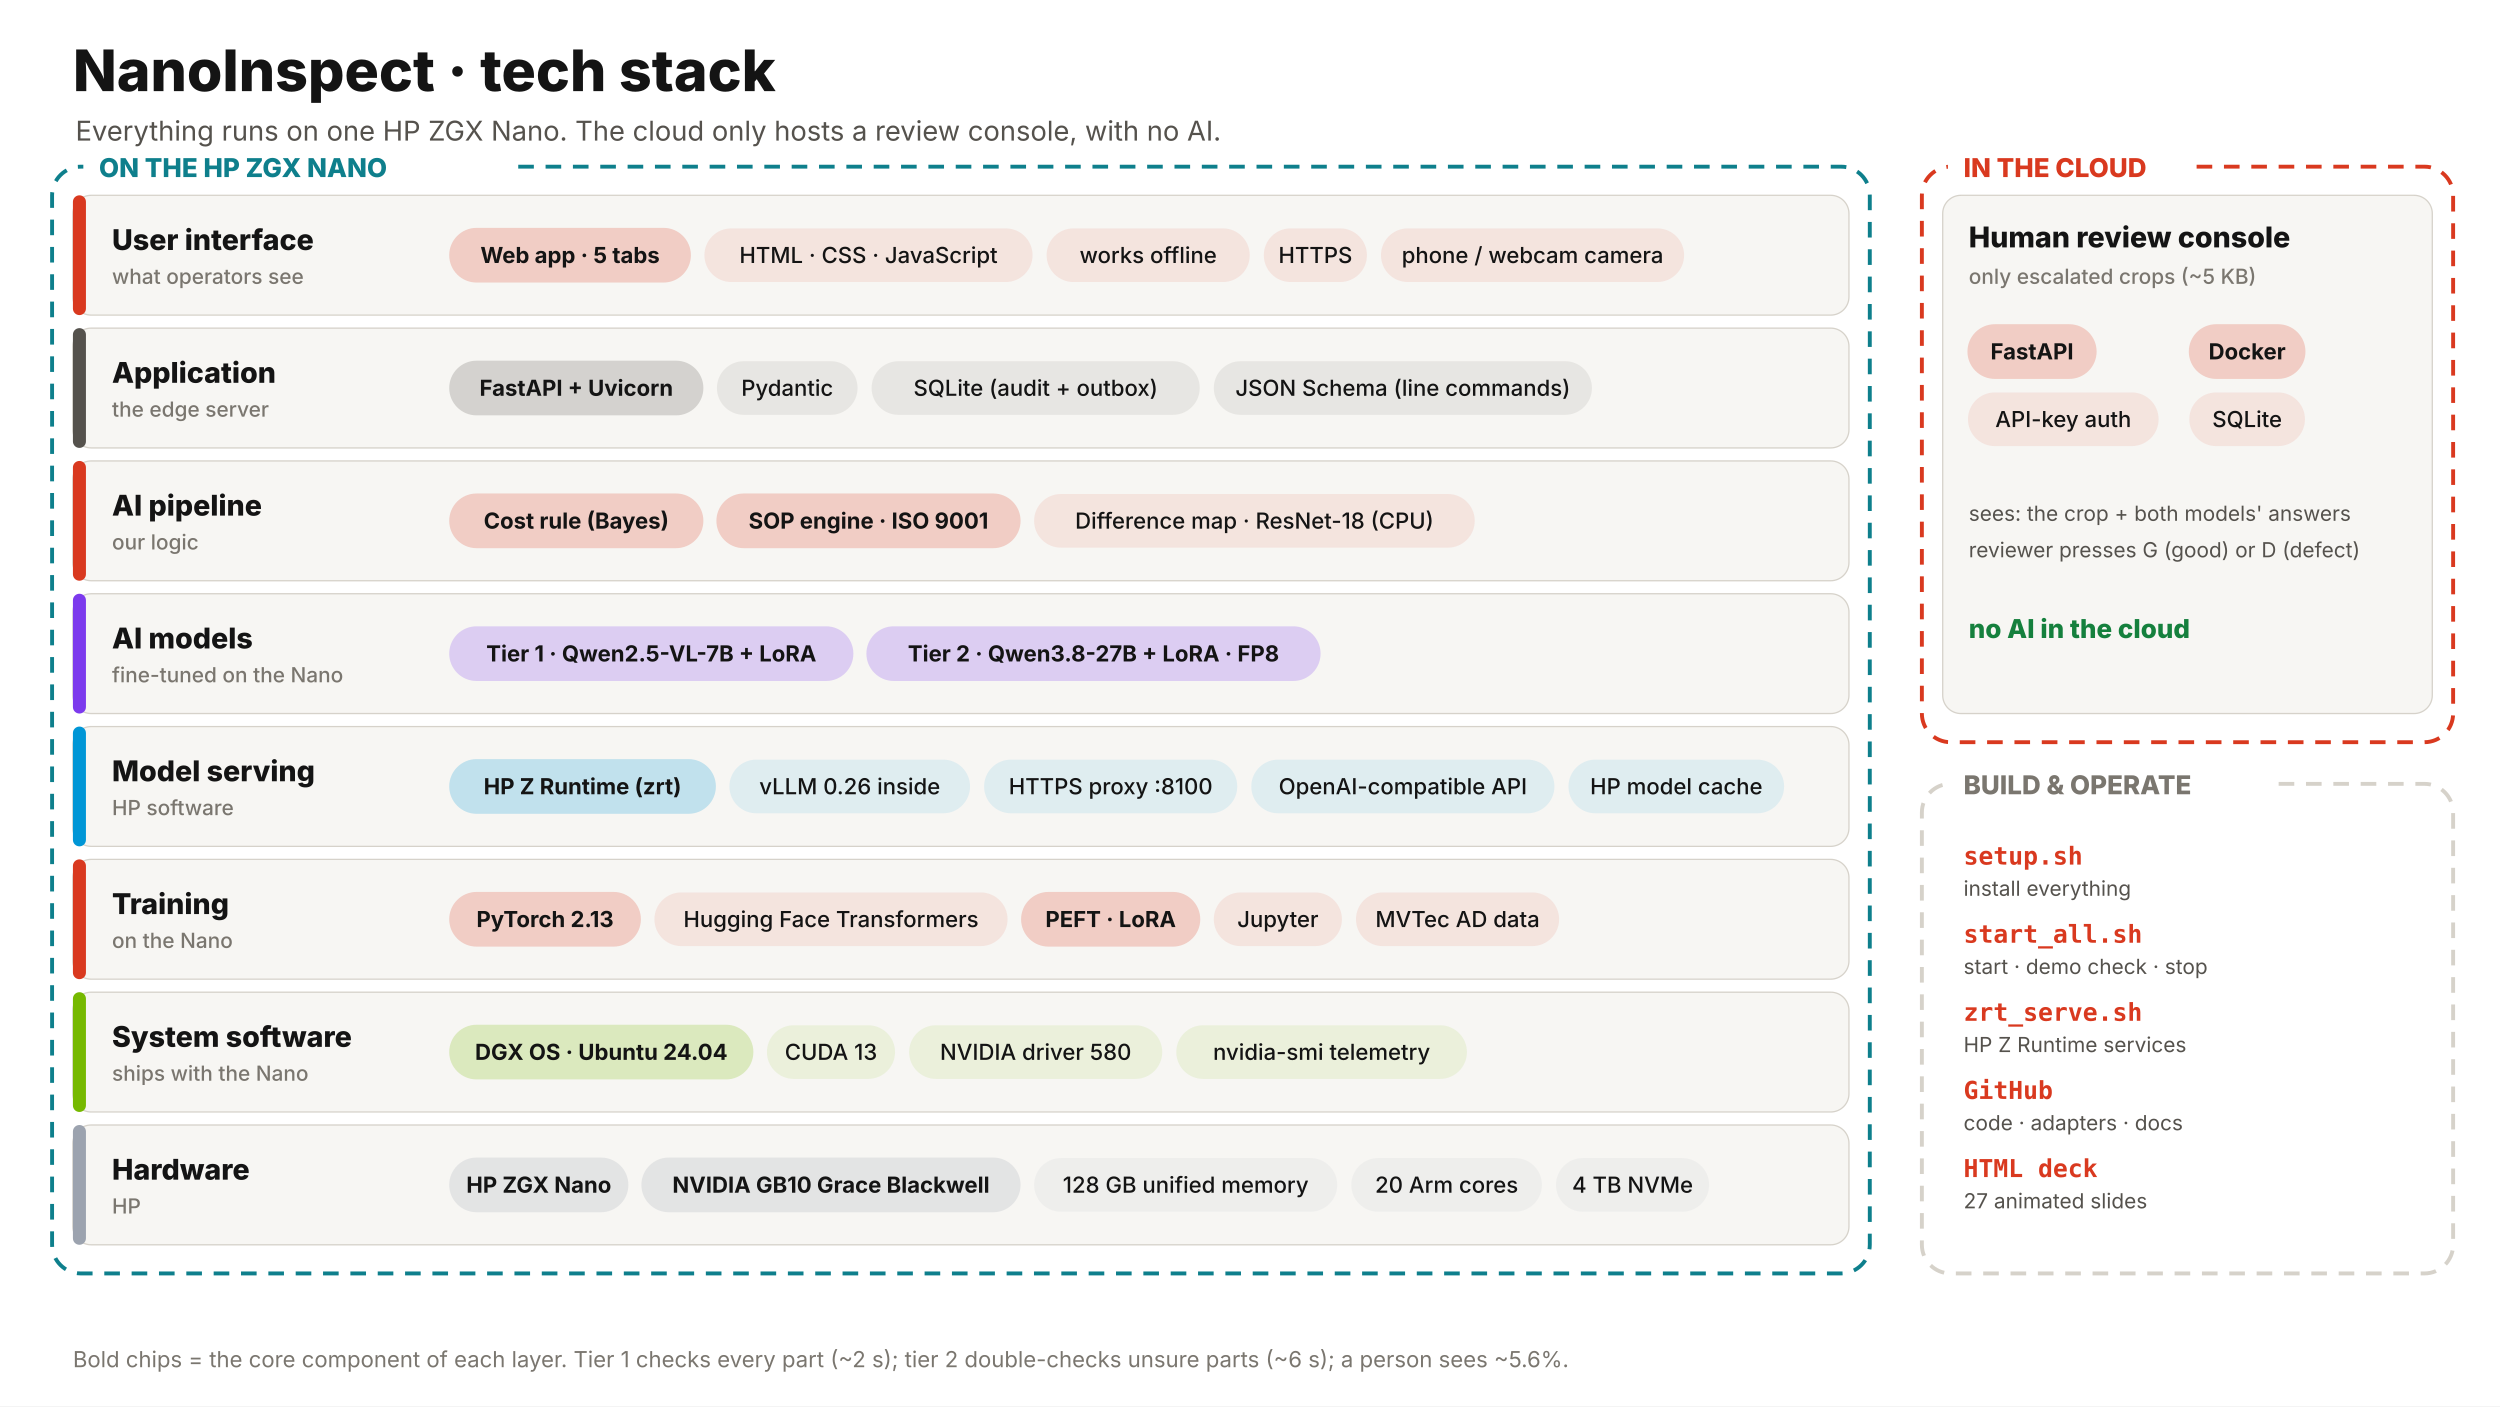
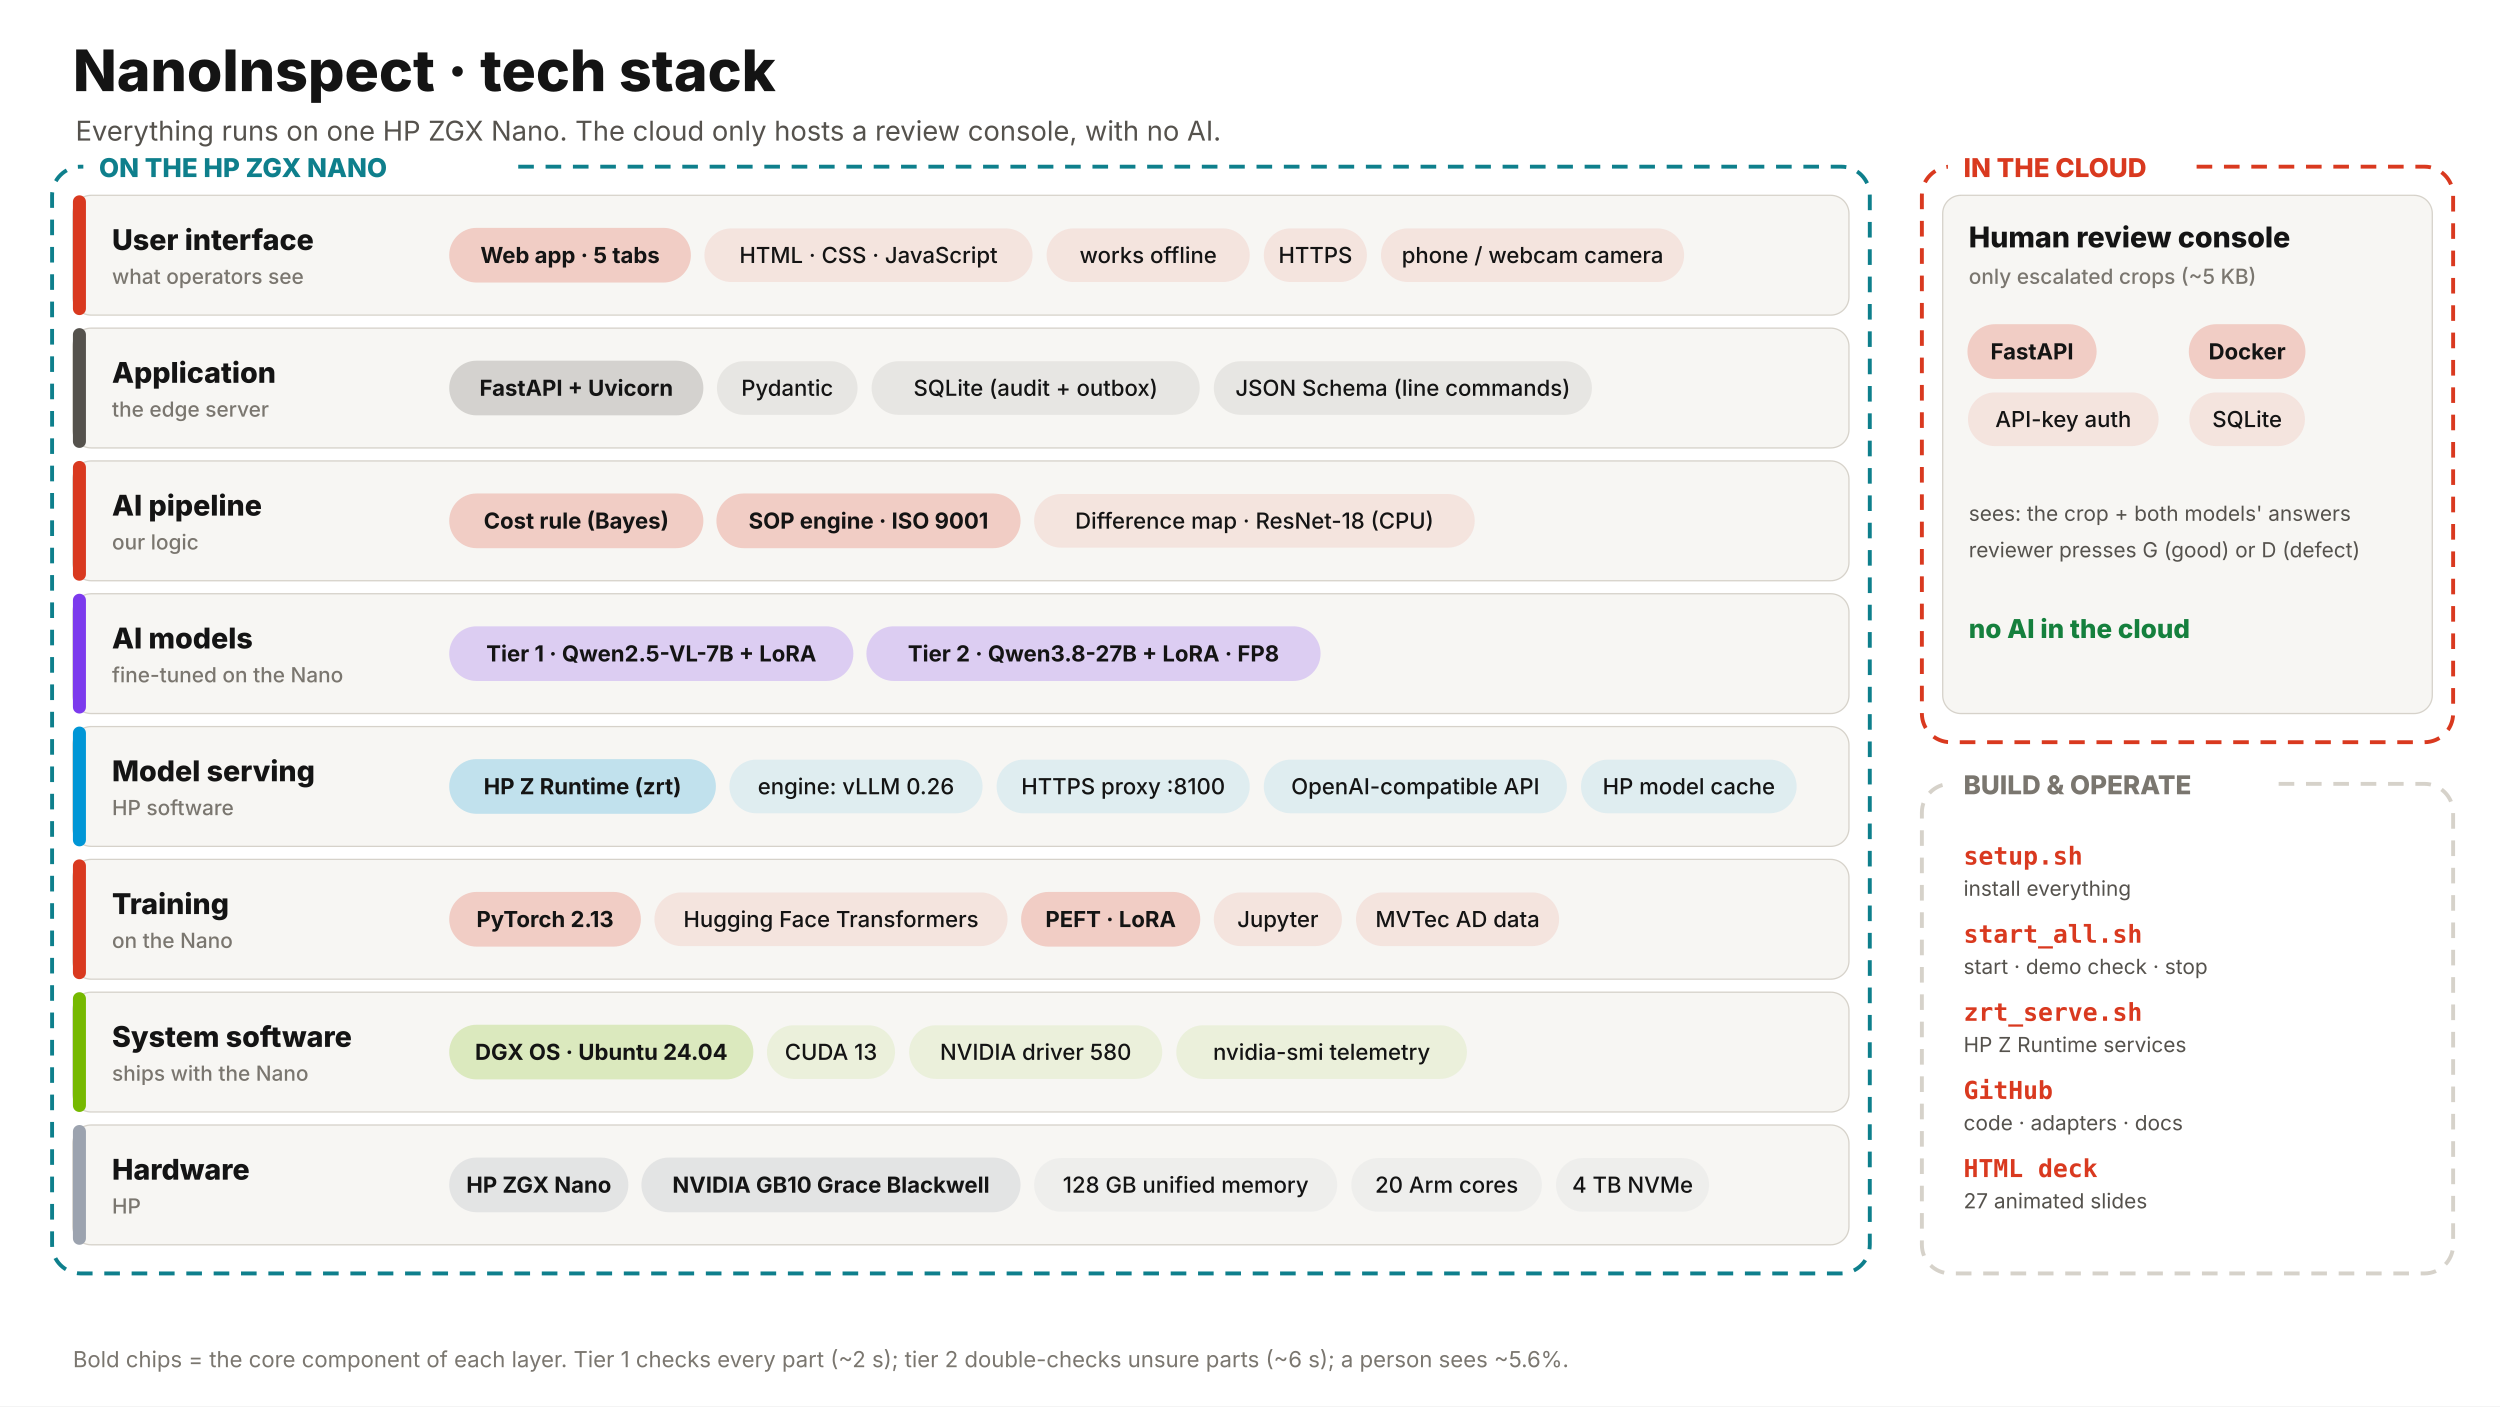
<svg xmlns="http://www.w3.org/2000/svg" viewBox="0 0 1920 1080" width="1920" height="1080">
  <rect width="1920" height="1080" fill="#ffffff" />
  <text x="56" y="70" font-size="44" font-weight="800" fill="#141414" text-anchor="start" font-family="Inter,Segoe UI,Helvetica,Arial,sans-serif">NanoInspect · tech stack</text>
  <text x="58" y="108" font-size="21" font-weight="400" fill="#55524d" text-anchor="start" font-family="Inter,Segoe UI,Helvetica,Arial,sans-serif">Everything runs on one HP ZGX Nano. The cloud only hosts a review console, with no AI.</text>
  <rect x="40" y="128" width="1396" height="850" rx="22" fill="none" stroke="#0e7f8c" stroke-width="3" stroke-dasharray="12 9" />
  <rect x="64" y="114" width="330" height="30" fill="#ffffff" />
  <text x="76" y="136" font-size="20" font-weight="800" fill="#0e7f8c" text-anchor="start" font-family="Inter,Segoe UI,Helvetica,Arial,sans-serif">ON THE HP ZGX NANO</text>
  <rect x="56" y="150" width="1364" height="92" rx="14" fill="#f7f6f3" stroke="#d6d2ca" />
  <rect x="56" y="150" width="10" height="92" rx="5" fill="#d9391f" />
  <text x="86" y="192" font-size="22" font-weight="800" fill="#141414" text-anchor="start" font-family="Inter,Segoe UI,Helvetica,Arial,sans-serif">User interface</text>
  <text x="86" y="218" font-size="16" font-weight="500" fill="#7a766f" text-anchor="start" font-family="Inter,Segoe UI,Helvetica,Arial,sans-serif">what operators see</text>
  <rect x="346" y="176" width="183.6" height="40" rx="20" fill="#d9391f" opacity="0.22" stroke="#d9391f" stroke-width="2" />
  <text x="437.8" y="202" font-size="17" font-weight="700" fill="#141414" text-anchor="middle" font-family="Inter,Segoe UI,Helvetica,Arial,sans-serif">Web app · 5 tabs</text>
  <rect x="541.6" y="176" width="250.8" height="40" rx="20" fill="#d9391f" opacity="0.1" stroke="#d9391f" stroke-width="1.2" />
  <text x="667.0" y="202" font-size="17" font-weight="500" fill="#141414" text-anchor="middle" font-family="Inter,Segoe UI,Helvetica,Arial,sans-serif">HTML · CSS · JavaScript</text>
  <rect x="804.4" y="176" width="154.8" height="40" rx="20" fill="#d9391f" opacity="0.1" stroke="#d9391f" stroke-width="1.2" />
  <text x="881.8" y="202" font-size="17" font-weight="500" fill="#141414" text-anchor="middle" font-family="Inter,Segoe UI,Helvetica,Arial,sans-serif">works offline</text>
  <rect x="971.2" y="176" width="78.0" height="40" rx="20" fill="#d9391f" opacity="0.1" stroke="#d9391f" stroke-width="1.2" />
  <text x="1010.2" y="202" font-size="17" font-weight="500" fill="#141414" text-anchor="middle" font-family="Inter,Segoe UI,Helvetica,Arial,sans-serif">HTTPS</text>
  <rect x="1061.2" y="176" width="231.6" height="40" rx="20" fill="#d9391f" opacity="0.1" stroke="#d9391f" stroke-width="1.2" />
  <text x="1177.0" y="202" font-size="17" font-weight="500" fill="#141414" text-anchor="middle" font-family="Inter,Segoe UI,Helvetica,Arial,sans-serif">phone / webcam camera</text>
  <rect x="56" y="252" width="1364" height="92" rx="14" fill="#f7f6f3" stroke="#d6d2ca" />
  <rect x="56" y="252" width="10" height="92" rx="5" fill="#55524d" />
  <text x="86" y="294" font-size="22" font-weight="800" fill="#141414" text-anchor="start" font-family="Inter,Segoe UI,Helvetica,Arial,sans-serif">Application</text>
  <text x="86" y="320" font-size="16" font-weight="500" fill="#7a766f" text-anchor="start" font-family="Inter,Segoe UI,Helvetica,Arial,sans-serif">the edge server</text>
  <rect x="346" y="278" width="193.2" height="40" rx="20" fill="#55524d" opacity="0.22" stroke="#55524d" stroke-width="2" />
  <text x="442.6" y="304" font-size="17" font-weight="700" fill="#141414" text-anchor="middle" font-family="Inter,Segoe UI,Helvetica,Arial,sans-serif">FastAPI + Uvicorn</text>
  <rect x="551.2" y="278" width="106.8" height="40" rx="20" fill="#55524d" opacity="0.1" stroke="#55524d" stroke-width="1.2" />
  <text x="604.6" y="304" font-size="17" font-weight="500" fill="#141414" text-anchor="middle" font-family="Inter,Segoe UI,Helvetica,Arial,sans-serif">Pydantic</text>
  <rect x="670.0" y="278" width="250.8" height="40" rx="20" fill="#55524d" opacity="0.1" stroke="#55524d" stroke-width="1.2" />
  <text x="795.4" y="304" font-size="17" font-weight="500" fill="#141414" text-anchor="middle" font-family="Inter,Segoe UI,Helvetica,Arial,sans-serif">SQLite (audit + outbox)</text>
  <rect x="932.8" y="278" width="289.2" height="40" rx="20" fill="#55524d" opacity="0.1" stroke="#55524d" stroke-width="1.2" />
  <text x="1077.4" y="304" font-size="17" font-weight="500" fill="#141414" text-anchor="middle" font-family="Inter,Segoe UI,Helvetica,Arial,sans-serif">JSON Schema (line commands)</text>
  <rect x="56" y="354" width="1364" height="92" rx="14" fill="#f7f6f3" stroke="#d6d2ca" />
  <rect x="56" y="354" width="10" height="92" rx="5" fill="#d9391f" />
  <text x="86" y="396" font-size="22" font-weight="800" fill="#141414" text-anchor="start" font-family="Inter,Segoe UI,Helvetica,Arial,sans-serif">AI pipeline</text>
  <text x="86" y="422" font-size="16" font-weight="500" fill="#7a766f" text-anchor="start" font-family="Inter,Segoe UI,Helvetica,Arial,sans-serif">our logic</text>
  <rect x="346" y="380" width="193.2" height="40" rx="20" fill="#d9391f" opacity="0.22" stroke="#d9391f" stroke-width="2" />
  <text x="442.6" y="406" font-size="17" font-weight="700" fill="#141414" text-anchor="middle" font-family="Inter,Segoe UI,Helvetica,Arial,sans-serif">Cost rule (Bayes)</text>
  <rect x="551.2" y="380" width="231.6" height="40" rx="20" fill="#d9391f" opacity="0.22" stroke="#d9391f" stroke-width="2" />
  <text x="667.0" y="406" font-size="17" font-weight="700" fill="#141414" text-anchor="middle" font-family="Inter,Segoe UI,Helvetica,Arial,sans-serif">SOP engine · ISO 9001</text>
  <rect x="794.8" y="380" width="337.2" height="40" rx="20" fill="#d9391f" opacity="0.1" stroke="#d9391f" stroke-width="1.2" />
  <text x="963.4" y="406" font-size="17" font-weight="500" fill="#141414" text-anchor="middle" font-family="Inter,Segoe UI,Helvetica,Arial,sans-serif">Difference map · ResNet-18 (CPU)</text>
  <rect x="56" y="456" width="1364" height="92" rx="14" fill="#f7f6f3" stroke="#d6d2ca" />
  <rect x="56" y="456" width="10" height="92" rx="5" fill="#7c3aed" />
  <text x="86" y="498" font-size="22" font-weight="800" fill="#141414" text-anchor="start" font-family="Inter,Segoe UI,Helvetica,Arial,sans-serif">AI models</text>
  <text x="86" y="524" font-size="16" font-weight="500" fill="#7a766f" text-anchor="start" font-family="Inter,Segoe UI,Helvetica,Arial,sans-serif">fine-tuned on the Nano</text>
  <rect x="346" y="482" width="308.4" height="40" rx="20" fill="#7c3aed" opacity="0.22" stroke="#7c3aed" stroke-width="2" />
  <text x="500.2" y="508" font-size="17" font-weight="700" fill="#141414" text-anchor="middle" font-family="Inter,Segoe UI,Helvetica,Arial,sans-serif">Tier 1 · Qwen2.5-VL-7B + LoRA</text>
  <rect x="666.4" y="482" width="346.8" height="40" rx="20" fill="#7c3aed" opacity="0.22" stroke="#7c3aed" stroke-width="2" />
  <text x="839.8" y="508" font-size="17" font-weight="700" fill="#141414" text-anchor="middle" font-family="Inter,Segoe UI,Helvetica,Arial,sans-serif">Tier 2 · Qwen3.8-27B + LoRA · FP8</text>
  <rect x="56" y="558" width="1364" height="92" rx="14" fill="#f7f6f3" stroke="#d6d2ca" />
  <rect x="56" y="558" width="10" height="92" rx="5" fill="#0096d6" />
  <text x="86" y="600" font-size="22" font-weight="800" fill="#141414" text-anchor="start" font-family="Inter,Segoe UI,Helvetica,Arial,sans-serif">Model serving</text>
  <text x="86" y="626" font-size="16" font-weight="500" fill="#7a766f" text-anchor="start" font-family="Inter,Segoe UI,Helvetica,Arial,sans-serif">HP software</text>
  <rect x="346" y="584" width="202.8" height="40" rx="20" fill="#0096d6" opacity="0.22" stroke="#0096d6" stroke-width="2" />
  <text x="447.4" y="610" font-size="17" font-weight="700" fill="#141414" text-anchor="middle" font-family="Inter,Segoe UI,Helvetica,Arial,sans-serif">HP Z Runtime (zrt)</text>
-   <rect x="560.8" y="584" width="183.6" height="40" rx="20" fill="#0096d6" opacity="0.1" stroke="#0096d6" stroke-width="1.2" />
-   <text x="652.6" y="610" font-size="17" font-weight="500" fill="#141414" text-anchor="middle" font-family="Inter,Segoe UI,Helvetica,Arial,sans-serif">vLLM 0.26 inside</text>
-   <rect x="756.4" y="584" width="193.2" height="40" rx="20" fill="#0096d6" opacity="0.1" stroke="#0096d6" stroke-width="1.2" />
-   <text x="853.0" y="610" font-size="17" font-weight="500" fill="#141414" text-anchor="middle" font-family="Inter,Segoe UI,Helvetica,Arial,sans-serif">HTTPS proxy :8100</text>
-   <rect x="961.6" y="584" width="231.6" height="40" rx="20" fill="#0096d6" opacity="0.1" stroke="#0096d6" stroke-width="1.2" />
-   <text x="1077.4" y="610" font-size="17" font-weight="500" fill="#141414" text-anchor="middle" font-family="Inter,Segoe UI,Helvetica,Arial,sans-serif">OpenAI-compatible API</text>
-   <rect x="1205.2" y="584" width="164.4" height="40" rx="20" fill="#0096d6" opacity="0.1" stroke="#0096d6" stroke-width="1.2" />
-   <text x="1287.4" y="610" font-size="17" font-weight="500" fill="#141414" text-anchor="middle" font-family="Inter,Segoe UI,Helvetica,Arial,sans-serif">HP model cache</text>
+   <rect x="560.8" y="584" width="193.2" height="40" rx="20" fill="#0096d6" opacity="0.1" stroke="#0096d6" stroke-width="1.2" />
+   <text x="657.4" y="610" font-size="17" font-weight="500" fill="#141414" text-anchor="middle" font-family="Inter,Segoe UI,Helvetica,Arial,sans-serif">engine: vLLM 0.26</text>
+   <rect x="766.0" y="584" width="193.2" height="40" rx="20" fill="#0096d6" opacity="0.1" stroke="#0096d6" stroke-width="1.2" />
+   <text x="862.6" y="610" font-size="17" font-weight="500" fill="#141414" text-anchor="middle" font-family="Inter,Segoe UI,Helvetica,Arial,sans-serif">HTTPS proxy :8100</text>
+   <rect x="971.2" y="584" width="231.6" height="40" rx="20" fill="#0096d6" opacity="0.1" stroke="#0096d6" stroke-width="1.2" />
+   <text x="1087.0" y="610" font-size="17" font-weight="500" fill="#141414" text-anchor="middle" font-family="Inter,Segoe UI,Helvetica,Arial,sans-serif">OpenAI-compatible API</text>
+   <rect x="1214.8" y="584" width="164.4" height="40" rx="20" fill="#0096d6" opacity="0.1" stroke="#0096d6" stroke-width="1.2" />
+   <text x="1297.0" y="610" font-size="17" font-weight="500" fill="#141414" text-anchor="middle" font-family="Inter,Segoe UI,Helvetica,Arial,sans-serif">HP model cache</text>
  <rect x="56" y="660" width="1364" height="92" rx="14" fill="#f7f6f3" stroke="#d6d2ca" />
  <rect x="56" y="660" width="10" height="92" rx="5" fill="#d9391f" />
  <text x="86" y="702" font-size="22" font-weight="800" fill="#141414" text-anchor="start" font-family="Inter,Segoe UI,Helvetica,Arial,sans-serif">Training</text>
  <text x="86" y="728" font-size="16" font-weight="500" fill="#7a766f" text-anchor="start" font-family="Inter,Segoe UI,Helvetica,Arial,sans-serif">on the Nano</text>
  <rect x="346" y="686" width="145.2" height="40" rx="20" fill="#d9391f" opacity="0.22" stroke="#d9391f" stroke-width="2" />
  <text x="418.6" y="712" font-size="17" font-weight="700" fill="#141414" text-anchor="middle" font-family="Inter,Segoe UI,Helvetica,Arial,sans-serif">PyTorch 2.13</text>
  <rect x="503.2" y="686" width="270.0" height="40" rx="20" fill="#d9391f" opacity="0.1" stroke="#d9391f" stroke-width="1.2" />
  <text x="638.2" y="712" font-size="17" font-weight="500" fill="#141414" text-anchor="middle" font-family="Inter,Segoe UI,Helvetica,Arial,sans-serif">Hugging Face Transformers</text>
  <rect x="785.2" y="686" width="135.6" height="40" rx="20" fill="#d9391f" opacity="0.22" stroke="#d9391f" stroke-width="2" />
  <text x="853.0" y="712" font-size="17" font-weight="700" fill="#141414" text-anchor="middle" font-family="Inter,Segoe UI,Helvetica,Arial,sans-serif">PEFT · LoRA</text>
  <rect x="932.8" y="686" width="97.2" height="40" rx="20" fill="#d9391f" opacity="0.1" stroke="#d9391f" stroke-width="1.2" />
  <text x="981.4" y="712" font-size="17" font-weight="500" fill="#141414" text-anchor="middle" font-family="Inter,Segoe UI,Helvetica,Arial,sans-serif">Jupyter</text>
  <rect x="1042.0" y="686" width="154.8" height="40" rx="20" fill="#d9391f" opacity="0.1" stroke="#d9391f" stroke-width="1.2" />
  <text x="1119.4" y="712" font-size="17" font-weight="500" fill="#141414" text-anchor="middle" font-family="Inter,Segoe UI,Helvetica,Arial,sans-serif">MVTec AD data</text>
  <rect x="56" y="762" width="1364" height="92" rx="14" fill="#f7f6f3" stroke="#d6d2ca" />
  <rect x="56" y="762" width="10" height="92" rx="5" fill="#76b900" />
  <text x="86" y="804" font-size="22" font-weight="800" fill="#141414" text-anchor="start" font-family="Inter,Segoe UI,Helvetica,Arial,sans-serif">System software</text>
  <text x="86" y="830" font-size="16" font-weight="500" fill="#7a766f" text-anchor="start" font-family="Inter,Segoe UI,Helvetica,Arial,sans-serif">ships with the Nano</text>
  <rect x="346" y="788" width="231.6" height="40" rx="20" fill="#76b900" opacity="0.22" stroke="#76b900" stroke-width="2" />
  <text x="461.8" y="814" font-size="17" font-weight="700" fill="#141414" text-anchor="middle" font-family="Inter,Segoe UI,Helvetica,Arial,sans-serif">DGX OS · Ubuntu 24.04</text>
  <rect x="589.6" y="788" width="97.2" height="40" rx="20" fill="#76b900" opacity="0.1" stroke="#76b900" stroke-width="1.2" />
  <text x="638.2" y="814" font-size="17" font-weight="500" fill="#141414" text-anchor="middle" font-family="Inter,Segoe UI,Helvetica,Arial,sans-serif">CUDA 13</text>
  <rect x="698.8" y="788" width="193.2" height="40" rx="20" fill="#76b900" opacity="0.1" stroke="#76b900" stroke-width="1.2" />
  <text x="795.4" y="814" font-size="17" font-weight="500" fill="#141414" text-anchor="middle" font-family="Inter,Segoe UI,Helvetica,Arial,sans-serif">NVIDIA driver 580</text>
  <rect x="904.0" y="788" width="222.0" height="40" rx="20" fill="#76b900" opacity="0.1" stroke="#76b900" stroke-width="1.2" />
  <text x="1015.0" y="814" font-size="17" font-weight="500" fill="#141414" text-anchor="middle" font-family="Inter,Segoe UI,Helvetica,Arial,sans-serif">nvidia-smi telemetry</text>
  <rect x="56" y="864" width="1364" height="92" rx="14" fill="#f7f6f3" stroke="#d6d2ca" />
  <rect x="56" y="864" width="10" height="92" rx="5" fill="#9ca3af" />
  <text x="86" y="906" font-size="22" font-weight="800" fill="#141414" text-anchor="start" font-family="Inter,Segoe UI,Helvetica,Arial,sans-serif">Hardware</text>
  <text x="86" y="932" font-size="16" font-weight="500" fill="#7a766f" text-anchor="start" font-family="Inter,Segoe UI,Helvetica,Arial,sans-serif">HP</text>
  <rect x="346" y="890" width="135.6" height="40" rx="20" fill="#9ca3af" opacity="0.22" stroke="#9ca3af" stroke-width="2" />
  <text x="413.8" y="916" font-size="17" font-weight="700" fill="#141414" text-anchor="middle" font-family="Inter,Segoe UI,Helvetica,Arial,sans-serif">HP ZGX Nano</text>
  <rect x="493.6" y="890" width="289.2" height="40" rx="20" fill="#9ca3af" opacity="0.22" stroke="#9ca3af" stroke-width="2" />
  <text x="638.2" y="916" font-size="17" font-weight="700" fill="#141414" text-anchor="middle" font-family="Inter,Segoe UI,Helvetica,Arial,sans-serif">NVIDIA GB10 Grace Blackwell</text>
  <rect x="794.8" y="890" width="231.6" height="40" rx="20" fill="#9ca3af" opacity="0.1" stroke="#9ca3af" stroke-width="1.2" />
  <text x="910.6" y="916" font-size="17" font-weight="500" fill="#141414" text-anchor="middle" font-family="Inter,Segoe UI,Helvetica,Arial,sans-serif">128 GB unified memory</text>
  <rect x="1038.4" y="890" width="145.2" height="40" rx="20" fill="#9ca3af" opacity="0.1" stroke="#9ca3af" stroke-width="1.2" />
  <text x="1111" y="916" font-size="17" font-weight="500" fill="#141414" text-anchor="middle" font-family="Inter,Segoe UI,Helvetica,Arial,sans-serif">20 Arm cores</text>
  <rect x="1195.6" y="890" width="116.4" height="40" rx="20" fill="#9ca3af" opacity="0.1" stroke="#9ca3af" stroke-width="1.2" />
  <text x="1253.8" y="916" font-size="17" font-weight="500" fill="#141414" text-anchor="middle" font-family="Inter,Segoe UI,Helvetica,Arial,sans-serif">4 TB NVMe</text>
  <rect x="1476" y="128" width="408" height="442" rx="22" fill="none" stroke="#d9391f" stroke-width="3" stroke-dasharray="12 9" />
  <rect x="1496" y="114" width="190" height="30" fill="#ffffff" />
  <text x="1508" y="136" font-size="20" font-weight="800" fill="#d9391f" text-anchor="start" font-family="Inter,Segoe UI,Helvetica,Arial,sans-serif">IN THE CLOUD</text>
  <rect x="1492" y="150" width="376" height="398" rx="14" fill="#f7f6f3" stroke="#d6d2ca" />
  <text x="1512" y="190" font-size="22" font-weight="800" fill="#141414" text-anchor="start" font-family="Inter,Segoe UI,Helvetica,Arial,sans-serif">Human review console</text>
  <text x="1512" y="218" font-size="16" font-weight="500" fill="#7a766f" text-anchor="start" font-family="Inter,Segoe UI,Helvetica,Arial,sans-serif">only escalated crops (~5 KB)</text>
  <rect x="1512" y="250" width="97.2" height="40" rx="20" fill="#d9391f" opacity="0.22" stroke="#d9391f" stroke-width="2" />
  <text x="1560.6" y="276" font-size="17" font-weight="700" fill="#141414" text-anchor="middle" font-family="Inter,Segoe UI,Helvetica,Arial,sans-serif">FastAPI</text>
  <rect x="1682" y="250" width="87.6" height="40" rx="20" fill="#d9391f" opacity="0.22" stroke="#d9391f" stroke-width="2" />
  <text x="1725.8" y="276" font-size="17" font-weight="700" fill="#141414" text-anchor="middle" font-family="Inter,Segoe UI,Helvetica,Arial,sans-serif">Docker</text>
  <rect x="1512" y="302" width="145.2" height="40" rx="20" fill="#d9391f" opacity="0.1" stroke="#d9391f" stroke-width="1.2" />
  <text x="1584.6" y="328" font-size="17" font-weight="500" fill="#141414" text-anchor="middle" font-family="Inter,Segoe UI,Helvetica,Arial,sans-serif">API-key auth</text>
  <rect x="1682" y="302" width="87.6" height="40" rx="20" fill="#d9391f" opacity="0.1" stroke="#d9391f" stroke-width="1.2" />
  <text x="1725.8" y="328" font-size="17" font-weight="500" fill="#141414" text-anchor="middle" font-family="Inter,Segoe UI,Helvetica,Arial,sans-serif">SQLite</text>
  <text x="1512" y="400" font-size="16" font-weight="400" fill="#55524d" text-anchor="start" font-family="Inter,Segoe UI,Helvetica,Arial,sans-serif">sees: the crop + both models' answers</text>
  <text x="1512" y="428" font-size="16" font-weight="400" fill="#55524d" text-anchor="start" font-family="Inter,Segoe UI,Helvetica,Arial,sans-serif">reviewer presses G (good) or D (defect)</text>
  <text x="1512" y="490" font-size="20" font-weight="800" fill="#15803d" text-anchor="start" font-family="Inter,Segoe UI,Helvetica,Arial,sans-serif">no AI in the cloud</text>
  <rect x="1476" y="602" width="408" height="376" rx="22" fill="none" stroke="#d6d2ca" stroke-width="3" stroke-dasharray="12 9" />
  <rect x="1496" y="588" width="250" height="30" fill="#ffffff" />
  <text x="1508" y="610" font-size="20" font-weight="800" fill="#7a766f" text-anchor="start" font-family="Inter,Segoe UI,Helvetica,Arial,sans-serif">BUILD &amp; OPERATE</text>
  <text x="1508" y="664" font-size="19" font-weight="800" fill="#d9391f" text-anchor="start" font-family="ui-monospace,Menlo,Consolas,monospace">setup.sh</text>
  <text x="1508" y="688" font-size="16" font-weight="400" fill="#55524d" text-anchor="start" font-family="Inter,Segoe UI,Helvetica,Arial,sans-serif">install everything</text>
  <text x="1508" y="724" font-size="19" font-weight="800" fill="#d9391f" text-anchor="start" font-family="ui-monospace,Menlo,Consolas,monospace">start_all.sh</text>
  <text x="1508" y="748" font-size="16" font-weight="400" fill="#55524d" text-anchor="start" font-family="Inter,Segoe UI,Helvetica,Arial,sans-serif">start · demo check · stop</text>
  <text x="1508" y="784" font-size="19" font-weight="800" fill="#d9391f" text-anchor="start" font-family="ui-monospace,Menlo,Consolas,monospace">zrt_serve.sh</text>
  <text x="1508" y="808" font-size="16" font-weight="400" fill="#55524d" text-anchor="start" font-family="Inter,Segoe UI,Helvetica,Arial,sans-serif">HP Z Runtime services</text>
  <text x="1508" y="844" font-size="19" font-weight="800" fill="#d9391f" text-anchor="start" font-family="ui-monospace,Menlo,Consolas,monospace">GitHub</text>
  <text x="1508" y="868" font-size="16" font-weight="400" fill="#55524d" text-anchor="start" font-family="Inter,Segoe UI,Helvetica,Arial,sans-serif">code · adapters · docs</text>
  <text x="1508" y="904" font-size="19" font-weight="800" fill="#d9391f" text-anchor="start" font-family="ui-monospace,Menlo,Consolas,monospace">HTML deck</text>
  <text x="1508" y="928" font-size="16" font-weight="400" fill="#55524d" text-anchor="start" font-family="Inter,Segoe UI,Helvetica,Arial,sans-serif">27 animated slides</text>
  <text x="56" y="1050" font-size="17" font-weight="400" fill="#7a766f" text-anchor="start" font-family="Inter,Segoe UI,Helvetica,Arial,sans-serif">Bold chips = the core component of each layer.  Tier 1 checks every part (~2 s); tier 2 double-checks unsure parts (~6 s); a person sees ~5.6%.</text>
</svg>
